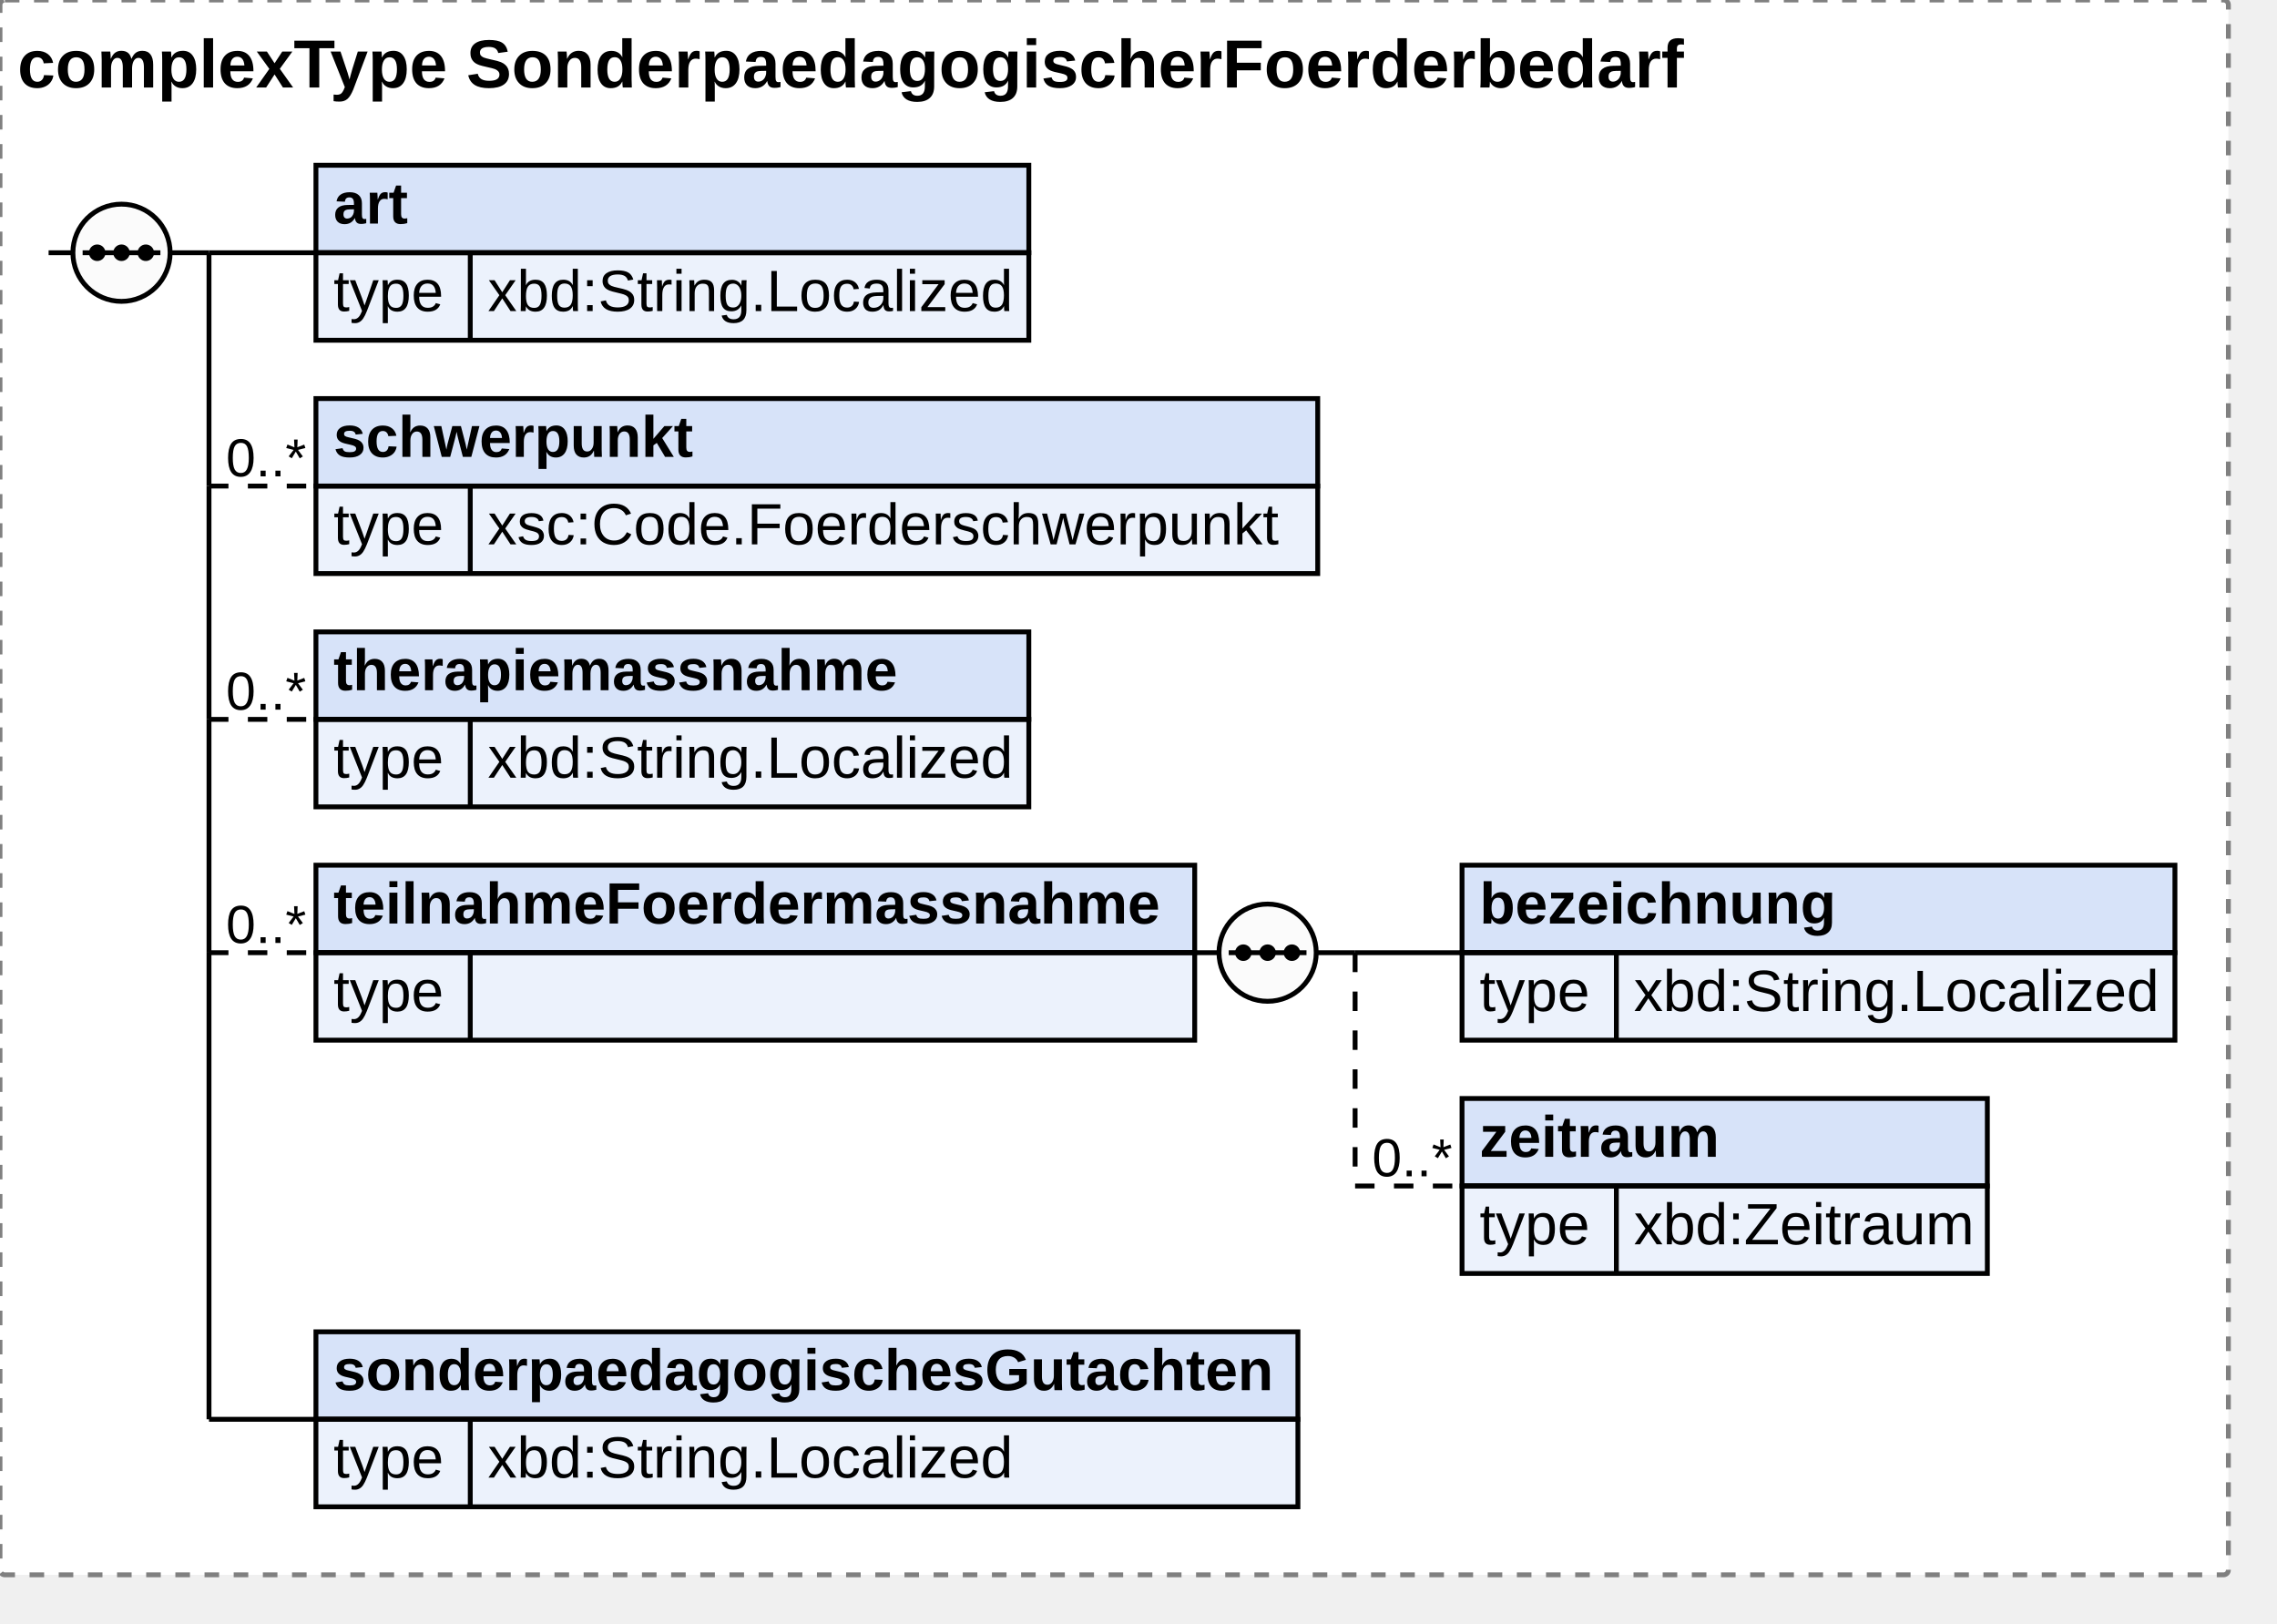
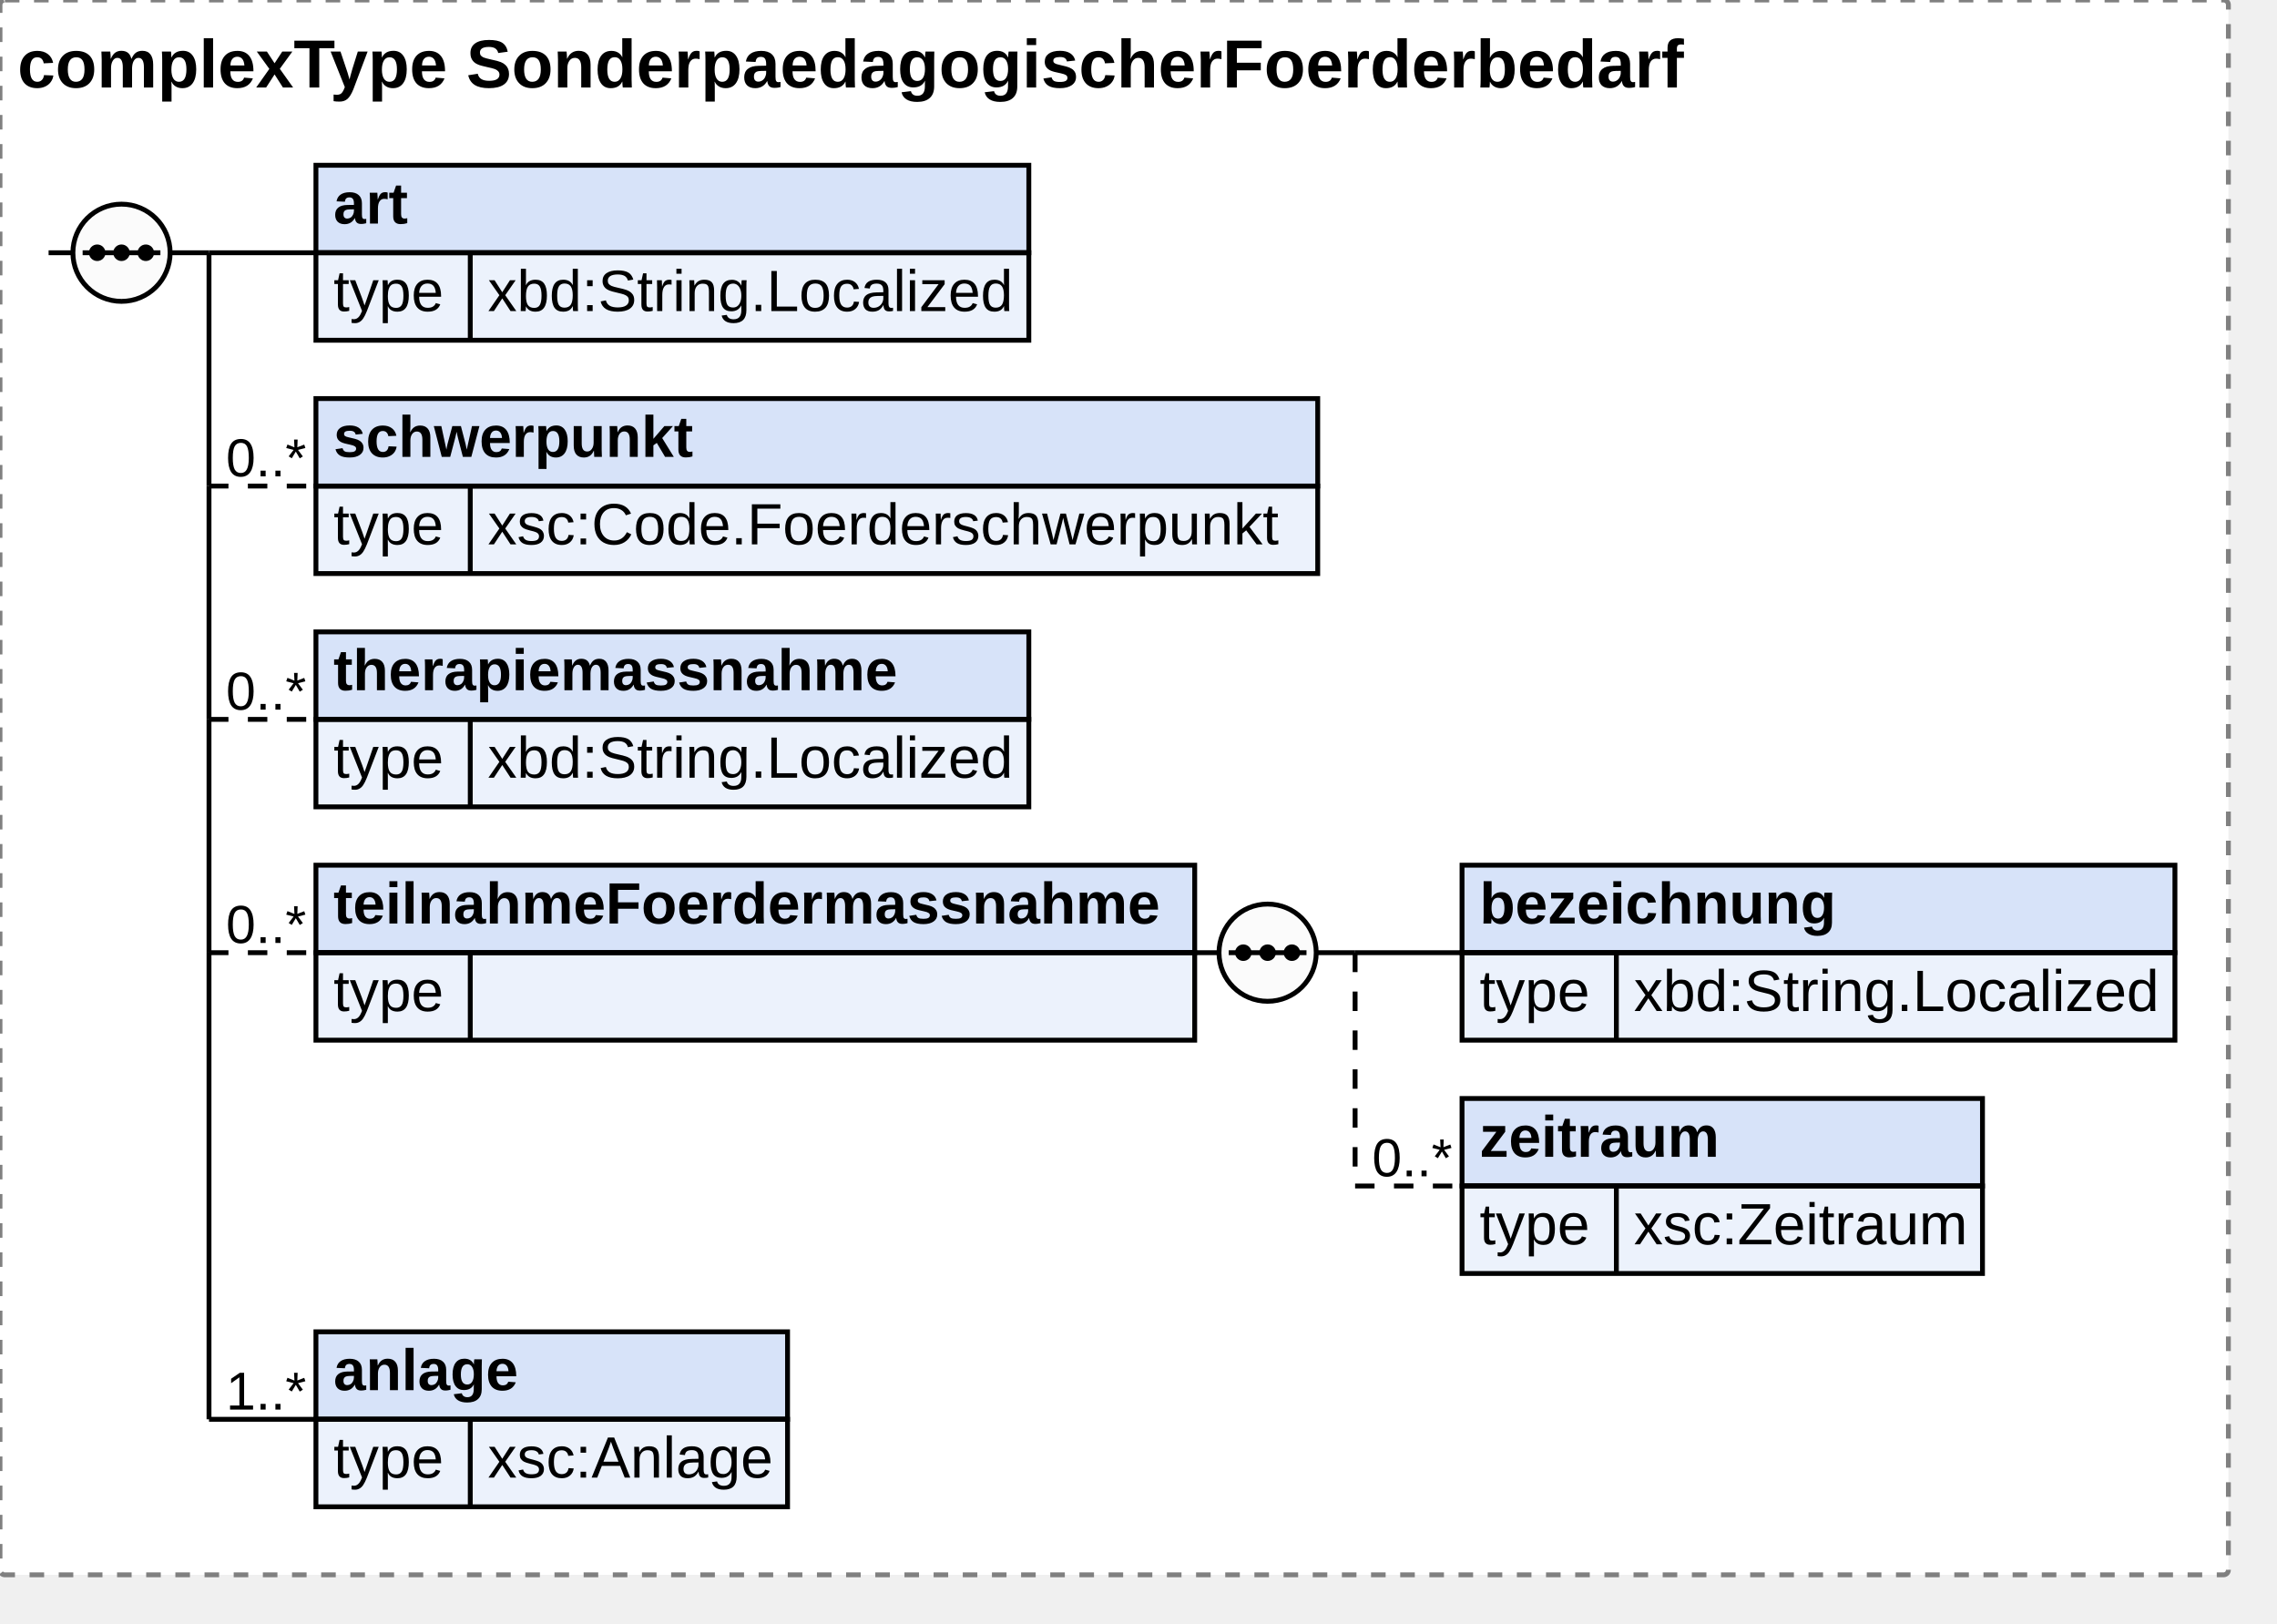
<svg xmlns="http://www.w3.org/2000/svg" width="468.472" height="334">
  <defs>
    <style type="text/css">
                        text {
                            font-family: 'Arial';
                            fill: black;
                        }
                        text.at {
                            font-family: 'Arial';
                            fill: rgb(242, 152, 0);
                        }
                        line {
                            stroke: black;
                        }
                        line.type-structure {
                            stroke: black;
                        }
                        line.type-structure-optional {
                            stroke: black;
                            stroke-dasharray: 4, 4;
                        }
                        rect.attribute-upper {
                            stroke: black;
                            fill: rgb(255, 239, 211);
                        }
                        rect.element-upper {
                            stroke: black;
                            fill: rgb(215, 227, 249);
                        }
                        rect.element-lower {
                            stroke: black;
                            fill: rgb(236, 242, 252);
                        }
                        a text {
                            fill: black;
                        } 
                    </style>
  </defs>
  <rect width="458.472" height="324" stroke-dasharray="3,3" rx="1" ry="1" style="stroke: grey;fill: white;" />
  <text font-size="14" x="3.6" y="18" font-weight="bold">complexType SonderpaedagogischerFoerderbedarf</text>
  <g transform="translate(10,34)">
    <g transform="translate(55,0)">
      <rect width="146.672" height="18" class="element-upper" />
      <rect width="146.672" height="18" y="18" class="element-lower" />
      <text font-size="12" x="3.6" y="12" font-weight="bold">art</text>
      <line x1="0" y1="18" x2="146.672" y2="18" />
      <text font-size="12" fill="grey" x="3.6" y="30">type</text>
      <line x1="31.753" y1="18" x2="31.753" y2="36" />
      <text font-size="12" x="35.353" y="30">xbd:String.Localized</text>
      <g transform="translate(146.6719,0)" />
    </g>
    <line x1="33" y1="18" x2="55" y2="18" class="type-structure-required" />
    <text font-size="11" fill="black" x="53" y="16" text-anchor="end" />
    <line x1="33" y1="18" x2="33" y2="18" class="type-structure-required" />
    <g transform="translate(55,48)">
      <rect width="206.109" height="18" class="element-upper" />
      <rect width="206.109" height="18" y="18" class="element-lower" />
      <text font-size="12" x="3.6" y="12" font-weight="bold">schwerpunkt</text>
      <line x1="0" y1="18" x2="206.109" y2="18" />
      <text font-size="12" fill="grey" x="3.6" y="30">type</text>
      <line x1="31.753" y1="18" x2="31.753" y2="36" />
      <text font-size="12" x="35.353" y="30">xsc:Code.Foerderschwerpunkt</text>
      <g transform="translate(206.1094,0)" />
    </g>
    <line x1="33" y1="66" x2="55" y2="66" class="type-structure-optional" />
    <text font-size="11" fill="black" x="53" y="64" text-anchor="end">0..*</text>
    <line x1="33" y1="18" x2="33" y2="66" class="type-structure-required" />
    <g transform="translate(55,96)">
      <rect width="146.672" height="18" class="element-upper" />
      <rect width="146.672" height="18" y="18" class="element-lower" />
      <text font-size="12" x="3.6" y="12" font-weight="bold">therapiemassnahme</text>
      <line x1="0" y1="18" x2="146.672" y2="18" />
      <text font-size="12" fill="grey" x="3.6" y="30">type</text>
      <line x1="31.753" y1="18" x2="31.753" y2="36" />
      <text font-size="12" x="35.353" y="30">xbd:String.Localized</text>
      <g transform="translate(146.6719,0)" />
    </g>
    <line x1="33" y1="114" x2="55" y2="114" class="type-structure-optional" />
    <text font-size="11" fill="black" x="53" y="112" text-anchor="end">0..*</text>
    <line x1="33" y1="66" x2="33" y2="114" class="type-structure-required" />
    <g transform="translate(55,144)">
      <rect width="180.8" height="18" class="element-upper" />
      <rect width="180.8" height="18" y="18" class="element-lower" />
      <text font-size="12" x="3.6" y="12" font-weight="bold">teilnahmeFoerdermassnahme</text>
      <line x1="0" y1="18" x2="180.8" y2="18" />
      <text font-size="12" fill="grey" x="3.6" y="30">type</text>
      <line x1="31.753" y1="18" x2="31.753" y2="36" />
      <g transform="translate(180.8,0)">
        <g transform="translate(55,0)">
          <rect width="146.672" height="18" class="element-upper" />
          <rect width="146.672" height="18" y="18" class="element-lower" />
          <text font-size="12" x="3.6" y="12" font-weight="bold">bezeichnung</text>
          <line x1="0" y1="18" x2="146.672" y2="18" />
          <text font-size="12" fill="grey" x="3.6" y="30">type</text>
          <line x1="31.753" y1="18" x2="31.753" y2="36" />
          <text font-size="12" x="35.353" y="30">xbd:String.Localized</text>
          <g transform="translate(146.6719,0)" />
        </g>
        <line x1="33" y1="18" x2="55" y2="18" class="type-structure-required" />
        <text font-size="11" fill="black" x="53" y="16" text-anchor="end" />
        <line x1="33" y1="18" x2="33" y2="18" class="type-structure-required" />
        <g transform="translate(55,48)">
-           <rect width="108.078" height="18" class="element-upper" />
-           <rect width="108.078" height="18" y="18" class="element-lower" />
+           <rect width="107.078" height="18" class="element-upper" />
+           <rect width="107.078" height="18" y="18" class="element-lower" />
          <text font-size="12" x="3.6" y="12" font-weight="bold">zeitraum</text>
-           <line x1="0" y1="18" x2="108.078" y2="18" />
+           <line x1="0" y1="18" x2="107.078" y2="18" />
          <text font-size="12" fill="grey" x="3.6" y="30">type</text>
          <line x1="31.753" y1="18" x2="31.753" y2="36" />
-           <text font-size="12" x="35.353" y="30">xbd:Zeitraum</text>
-           <g transform="translate(108.0781,0)" />
+           <text font-size="12" x="35.353" y="30">xsc:Zeitraum</text>
+           <g transform="translate(107.0781,0)" />
        </g>
        <line x1="33" y1="66" x2="55" y2="66" class="type-structure-optional" />
        <text font-size="11" fill="black" x="53" y="64" text-anchor="end">0..*</text>
        <line x1="33" y1="18" x2="33" y2="66" class="type-structure-optional" />
        <circle cx="15" cy="18" r="10" stroke="black" fill="rgb(251, 251, 251)" />
        <line x1="0" y1="18" x2="5" y2="18" class="type-structure-required" />
        <line x1="25" y1="18" x2="33" y2="18" class="type-structure-required" />
        <circle cx="10" cy="18" r="1.2" stroke="black" fill="black" />
        <circle cx="15" cy="18" r="1.2" stroke="black" fill="black" />
        <circle cx="20" cy="18" r="1.2" stroke="black" fill="black" />
        <line x1="7" y1="18" x2="23" y2="18" />
      </g>
    </g>
    <line x1="33" y1="162" x2="55" y2="162" class="type-structure-optional" />
    <text font-size="11" fill="black" x="53" y="160" text-anchor="end">0..*</text>
    <line x1="33" y1="114" x2="33" y2="162" class="type-structure-required" />
    <g transform="translate(55,240)">
-       <rect width="202.034" height="18" class="element-upper" />
-       <rect width="202.034" height="18" y="18" class="element-lower" />
-       <text font-size="12" x="3.6" y="12" font-weight="bold">sonderpaedagogischesGutachten</text>
-       <line x1="0" y1="18" x2="202.034" y2="18" />
+       <rect width="97.031" height="18" class="element-upper" />
+       <rect width="97.031" height="18" y="18" class="element-lower" />
+       <text font-size="12" x="3.6" y="12" font-weight="bold">anlage</text>
+       <line x1="0" y1="18" x2="97.031" y2="18" />
      <text font-size="12" fill="grey" x="3.6" y="30">type</text>
      <line x1="31.753" y1="18" x2="31.753" y2="36" />
-       <text font-size="12" x="35.353" y="30">xbd:String.Localized</text>
-       <g transform="translate(202.0344,0)" />
+       <text font-size="12" x="35.353" y="30">xsc:Anlage</text>
+       <g transform="translate(97.03125,0)" />
    </g>
    <line x1="33" y1="258" x2="55" y2="258" class="type-structure-required" />
-     <text font-size="11" fill="black" x="53" y="256" text-anchor="end" />
+     <text font-size="11" fill="black" x="53" y="256" text-anchor="end">1..*</text>
    <line x1="33" y1="162" x2="33" y2="258" class="type-structure-required" />
    <circle cx="15" cy="18" r="10" stroke="black" fill="rgb(251, 251, 251)" />
    <line x1="0" y1="18" x2="5" y2="18" class="type-structure-required" />
    <line x1="25" y1="18" x2="33" y2="18" class="type-structure-required" />
    <circle cx="10" cy="18" r="1.2" stroke="black" fill="black" />
    <circle cx="15" cy="18" r="1.2" stroke="black" fill="black" />
    <circle cx="20" cy="18" r="1.2" stroke="black" fill="black" />
    <line x1="7" y1="18" x2="23" y2="18" />
  </g>
</svg>
